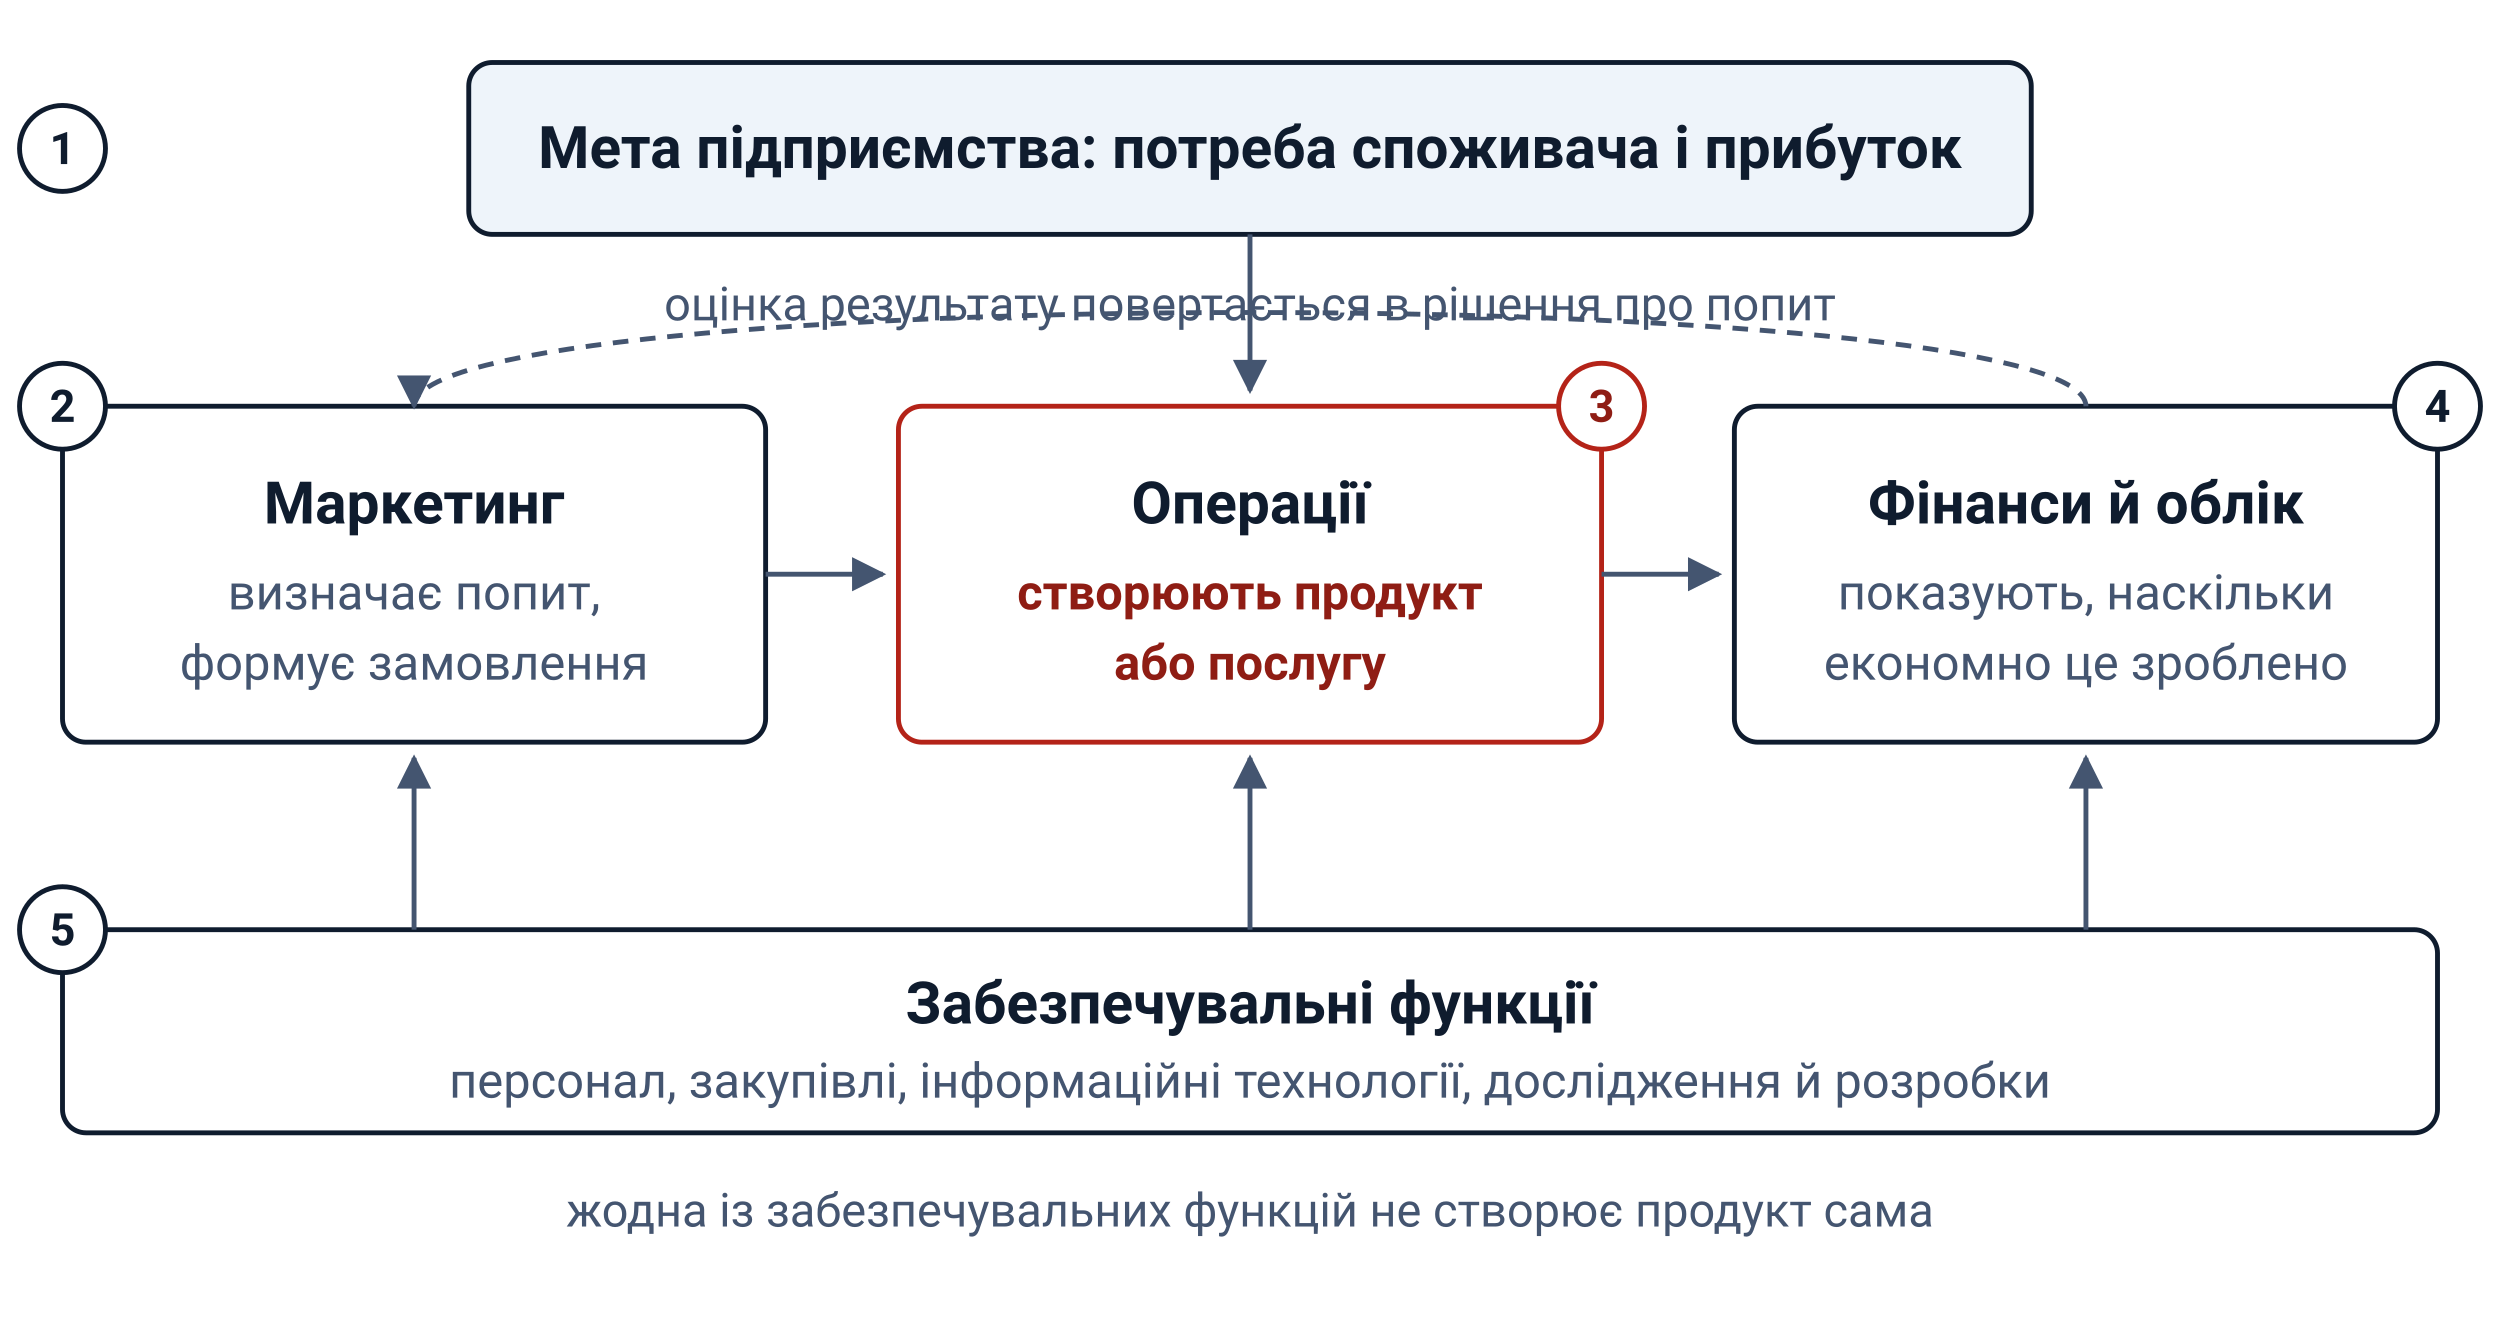
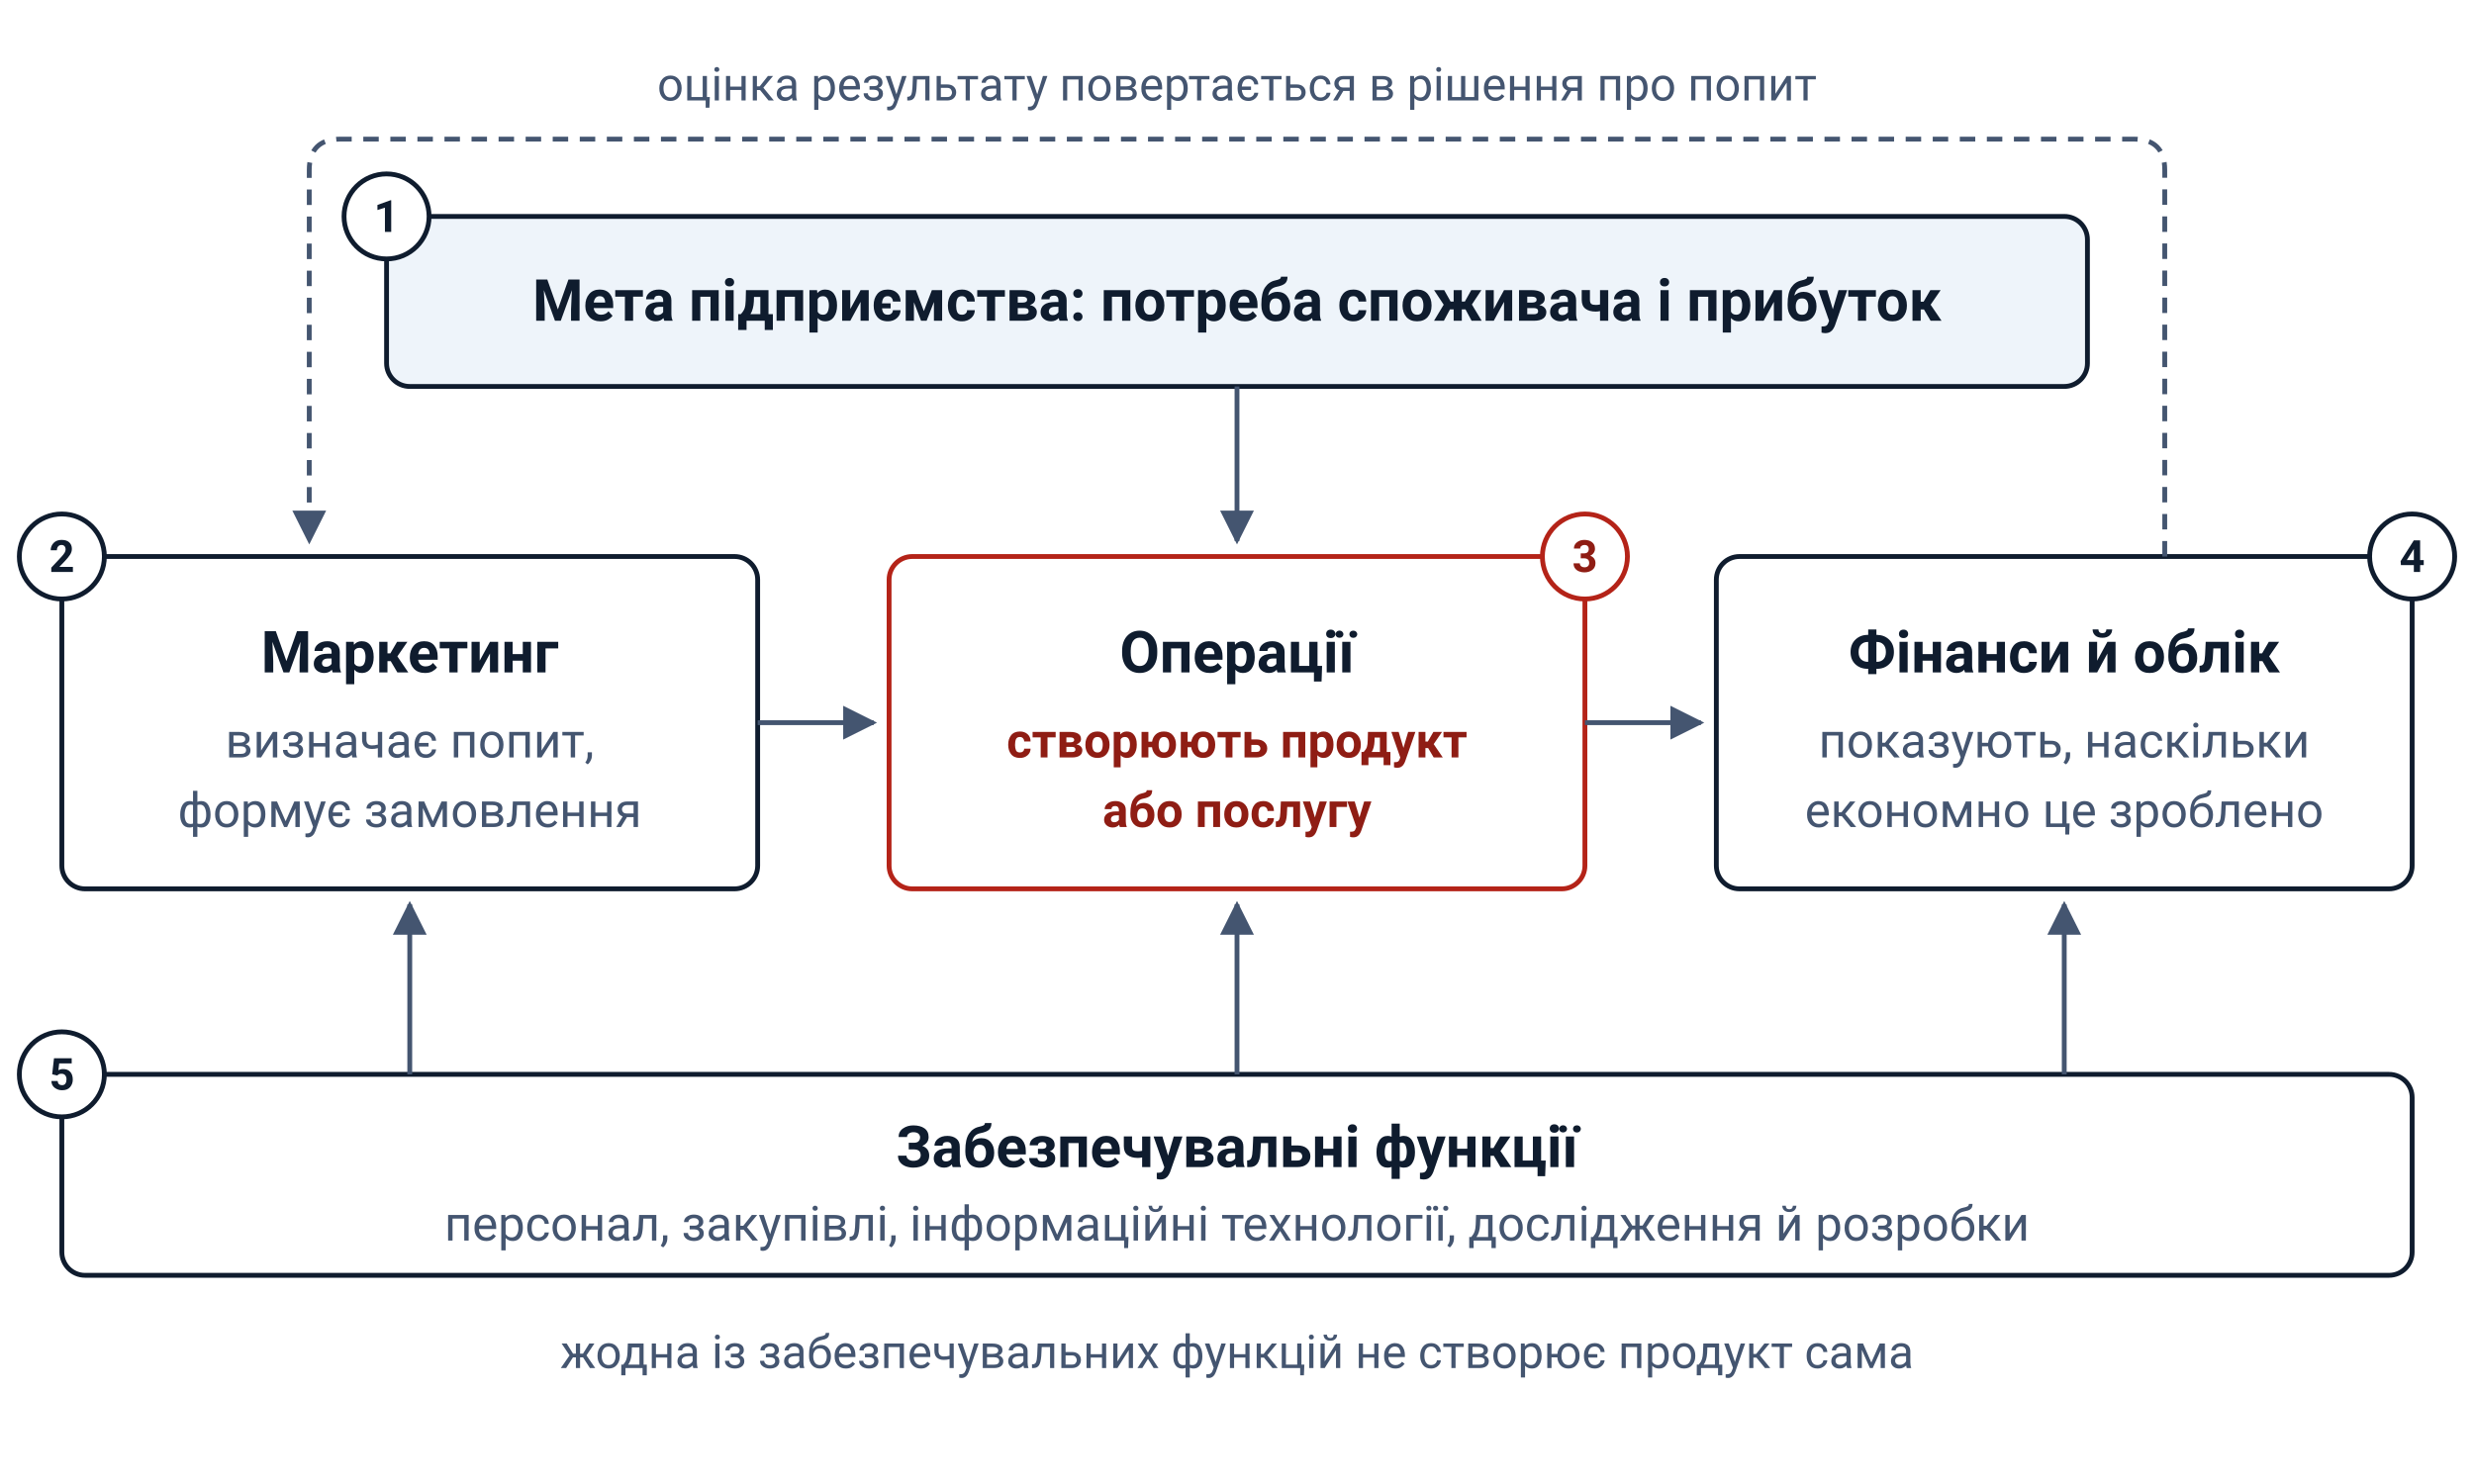
- <svg xmlns="http://www.w3.org/2000/svg" id="fig-t01-1" class="scheme" viewBox="0 0 640 344" role="img" aria-labelledby="fig-t01-1-title fig-t01-1-desc" font-family="system-ui, -apple-system, 'Segoe UI', Roboto, 'Helvetica Neue', Arial, sans-serif">
+ <svg xmlns="http://www.w3.org/2000/svg" id="fig-t01-1" class="scheme" viewBox="0 0 640 384" role="img" aria-labelledby="fig-t01-1-title fig-t01-1-desc" font-family="system-ui, -apple-system, 'Segoe UI', Roboto, 'Helvetica Neue', Arial, sans-serif">
  <style>
    #fig-t01-1 .box { fill: var(--surface, #ffffff); stroke: var(--ink, #0f1c2e); stroke-width: 1.25; }
    #fig-t01-1 .box-owner { fill: var(--surface-tint, #eef4fa); }
    #fig-t01-1 .t { fill: var(--ink, #0f1c2e); font-size: 15px; font-weight: 650; }
    #fig-t01-1 .s { fill: var(--ink-2, #445570); font-size: 12.5px; }
    #fig-t01-1 .lbl { fill: var(--ink-2, #445570); font-size: 12px; }
    #fig-t01-1 .arrow { stroke: var(--ink-2, #445570); stroke-width: 1.25; fill: none; }
    #fig-t01-1 .arrow-head { fill: var(--ink-2, #445570); }
    #fig-t01-1 .refc { fill: var(--surface, #ffffff); stroke: var(--ink, #0f1c2e); stroke-width: 1.25; }
    #fig-t01-1 .refn { fill: var(--ink, #0f1c2e); font-size: 11.5px; font-weight: 700; text-anchor: middle; }
    #fig-t01-1 .exam { stroke: var(--err, #b42318); }
    #fig-t01-1 .exam-t { fill: var(--err-ink, #8f1d14); font-size: 12.5px; font-weight: 600; }
    #fig-t01-1 .refc.exam { stroke: var(--err, #b42318); }
    #fig-t01-1 .refn.exam-n { fill: var(--err-ink, #8f1d14); }
  </style>
  <defs>
    <marker id="fig-t01-1-arr" viewBox="0 0 10 10" refX="9" refY="5" markerWidth="7" markerHeight="7" orient="auto-start-reverse">
      <path class="arrow-head" d="M0 0 10 5 0 10z" />
    </marker>
  </defs>
-   <rect class="box box-owner" x="120" y="16" width="400" height="44" rx="6" />
-   <text class="t" x="320" y="43" text-anchor="middle">Мета підприємства: потреба споживача і прибуток</text>
-   <path class="arrow" marker-end="url(#fig-t01-1-arr)" d="M320 60 L320 100" />
-   <rect class="box" x="16" y="104" width="180" height="86" rx="6" />
-   <text class="t" x="106" y="134" text-anchor="middle">Маркетинг</text>
-   <text class="s" x="106" y="156" text-anchor="middle">визначає попит,</text>
-   <text class="s" x="106" y="174" text-anchor="middle">формує замовлення</text>
-   <rect class="box exam" x="230" y="104" width="180" height="86" rx="6" />
-   <text class="t" x="320" y="134" text-anchor="middle">Операції</text>
-   <text class="exam-t" x="320" y="156" text-anchor="middle">створюють продукт</text>
-   <text class="exam-t" x="320" y="174" text-anchor="middle">або послугу</text>
-   <rect class="box" x="444" y="104" width="180" height="86" rx="6" />
-   <text class="t" x="534" y="134" text-anchor="middle">Фінанси й облік</text>
-   <text class="s" x="534" y="156" text-anchor="middle">показують, наскільки</text>
-   <text class="s" x="534" y="174" text-anchor="middle">економно це зроблено</text>
-   <path class="arrow" marker-end="url(#fig-t01-1-arr)" d="M196 147 L226 147" />
-   <path class="arrow" marker-end="url(#fig-t01-1-arr)" d="M410 147 L440 147" />
-   <path class="arrow" marker-end="url(#fig-t01-1-arr)" stroke-dasharray="4 3" d="M534 104 C 534 72, 106 72, 106 104" />
-   <text class="lbl" x="320" y="82" text-anchor="middle">оцінка результату повертається в рішення про попит</text>
-   <rect class="box" x="16" y="238" width="608" height="52" rx="6" />
-   <text class="t" x="320" y="262" text-anchor="middle">Забезпечувальні функції</text>
-   <text class="s" x="320" y="281" text-anchor="middle">персонал, закупівлі, інформаційні технології, дослідження й розробки</text>
-   <path class="arrow" marker-end="url(#fig-t01-1-arr)" d="M106 238 L106 194" />
-   <path class="arrow" marker-end="url(#fig-t01-1-arr)" d="M320 238 L320 194" />
-   <path class="arrow" marker-end="url(#fig-t01-1-arr)" d="M534 238 L534 194" />
-   <text class="lbl" x="320" y="314" text-anchor="middle">жодна із забезпечувальних функцій не створює продукт сама</text>
-   <circle class="refc" cx="16" cy="38" r="11" />
-   <text class="refn" x="16" y="42">1</text>
-   <circle class="refc" cx="16" cy="104" r="11" />
-   <text class="refn" x="16" y="108">2</text>
-   <circle class="refc exam" cx="410" cy="104" r="11" />
-   <text class="refn exam-n" x="410" y="108">3</text>
-   <circle class="refc" cx="624" cy="104" r="11" />
-   <text class="refn" x="624" y="108">4</text>
-   <circle class="refc" cx="16" cy="238" r="11" />
-   <text class="refn" x="16" y="242">5</text>
+   <rect class="box box-owner" x="100" y="56" width="440" height="44" rx="6" />
+   <text class="t" x="320" y="83" text-anchor="middle">Мета підприємства: потреба споживача і прибуток</text>
+   <path class="arrow" marker-end="url(#fig-t01-1-arr)" d="M 320 100 L 320 140" />
+   <rect class="box" x="16" y="144" width="180" height="86" rx="6" />
+   <text class="t" x="106" y="174" text-anchor="middle">Маркетинг</text>
+   <text class="s" x="106" y="196" text-anchor="middle">визначає попит,</text>
+   <text class="s" x="106" y="214" text-anchor="middle">формує замовлення</text>
+   <rect class="box exam" x="230" y="144" width="180" height="86" rx="6" />
+   <text class="t" x="320" y="174" text-anchor="middle">Операції</text>
+   <text class="exam-t" x="320" y="196" text-anchor="middle">створюють продукт</text>
+   <text class="exam-t" x="320" y="214" text-anchor="middle">або послугу</text>
+   <rect class="box" x="444" y="144" width="180" height="86" rx="6" />
+   <text class="t" x="534" y="174" text-anchor="middle">Фінанси й облік</text>
+   <text class="s" x="534" y="196" text-anchor="middle">показують, наскільки</text>
+   <text class="s" x="534" y="214" text-anchor="middle">економно це зроблено</text>
+   <path class="arrow" marker-end="url(#fig-t01-1-arr)" d="M 196 187 L 226 187" />
+   <path class="arrow" marker-end="url(#fig-t01-1-arr)" d="M 410 187 L 440 187" />
+   <path class="arrow" marker-end="url(#fig-t01-1-arr)" stroke-dasharray="4 3" d="M560 144 V44 Q560 36 552 36 H88 Q80 36 80 44 V140" />
+   <text class="lbl" x="320" y="26" text-anchor="middle">оцінка результату повертається в рішення про попит</text>
+   <rect class="box" x="16" y="278" width="608" height="52" rx="6" />
+   <text class="t" x="320" y="302" text-anchor="middle">Забезпечувальні функції</text>
+   <text class="s" x="320" y="321" text-anchor="middle">персонал, закупівлі, інформаційні технології, дослідження й розробки</text>
+   <path class="arrow" marker-end="url(#fig-t01-1-arr)" d="M 106 278 L 106 234" />
+   <path class="arrow" marker-end="url(#fig-t01-1-arr)" d="M 320 278 L 320 234" />
+   <path class="arrow" marker-end="url(#fig-t01-1-arr)" d="M 534 278 L 534 234" />
+   <text class="lbl" x="320" y="354" text-anchor="middle">жодна із забезпечувальних функцій не створює продукт сама</text>
+   <circle class="refc" cx="100" cy="56" r="11" />
+   <text class="refn" x="100" y="60">1</text>
+   <circle class="refc" cx="16" cy="144" r="11" />
+   <text class="refn" x="16" y="148">2</text>
+   <circle class="refc exam" cx="410" cy="144" r="11" />
+   <text class="refn exam-n" x="410" y="148">3</text>
+   <circle class="refc" cx="624" cy="144" r="11" />
+   <text class="refn" x="624" y="148">4</text>
+   <circle class="refc" cx="16" cy="278" r="11" />
+   <text class="refn" x="16" y="282">5</text>
</svg>
